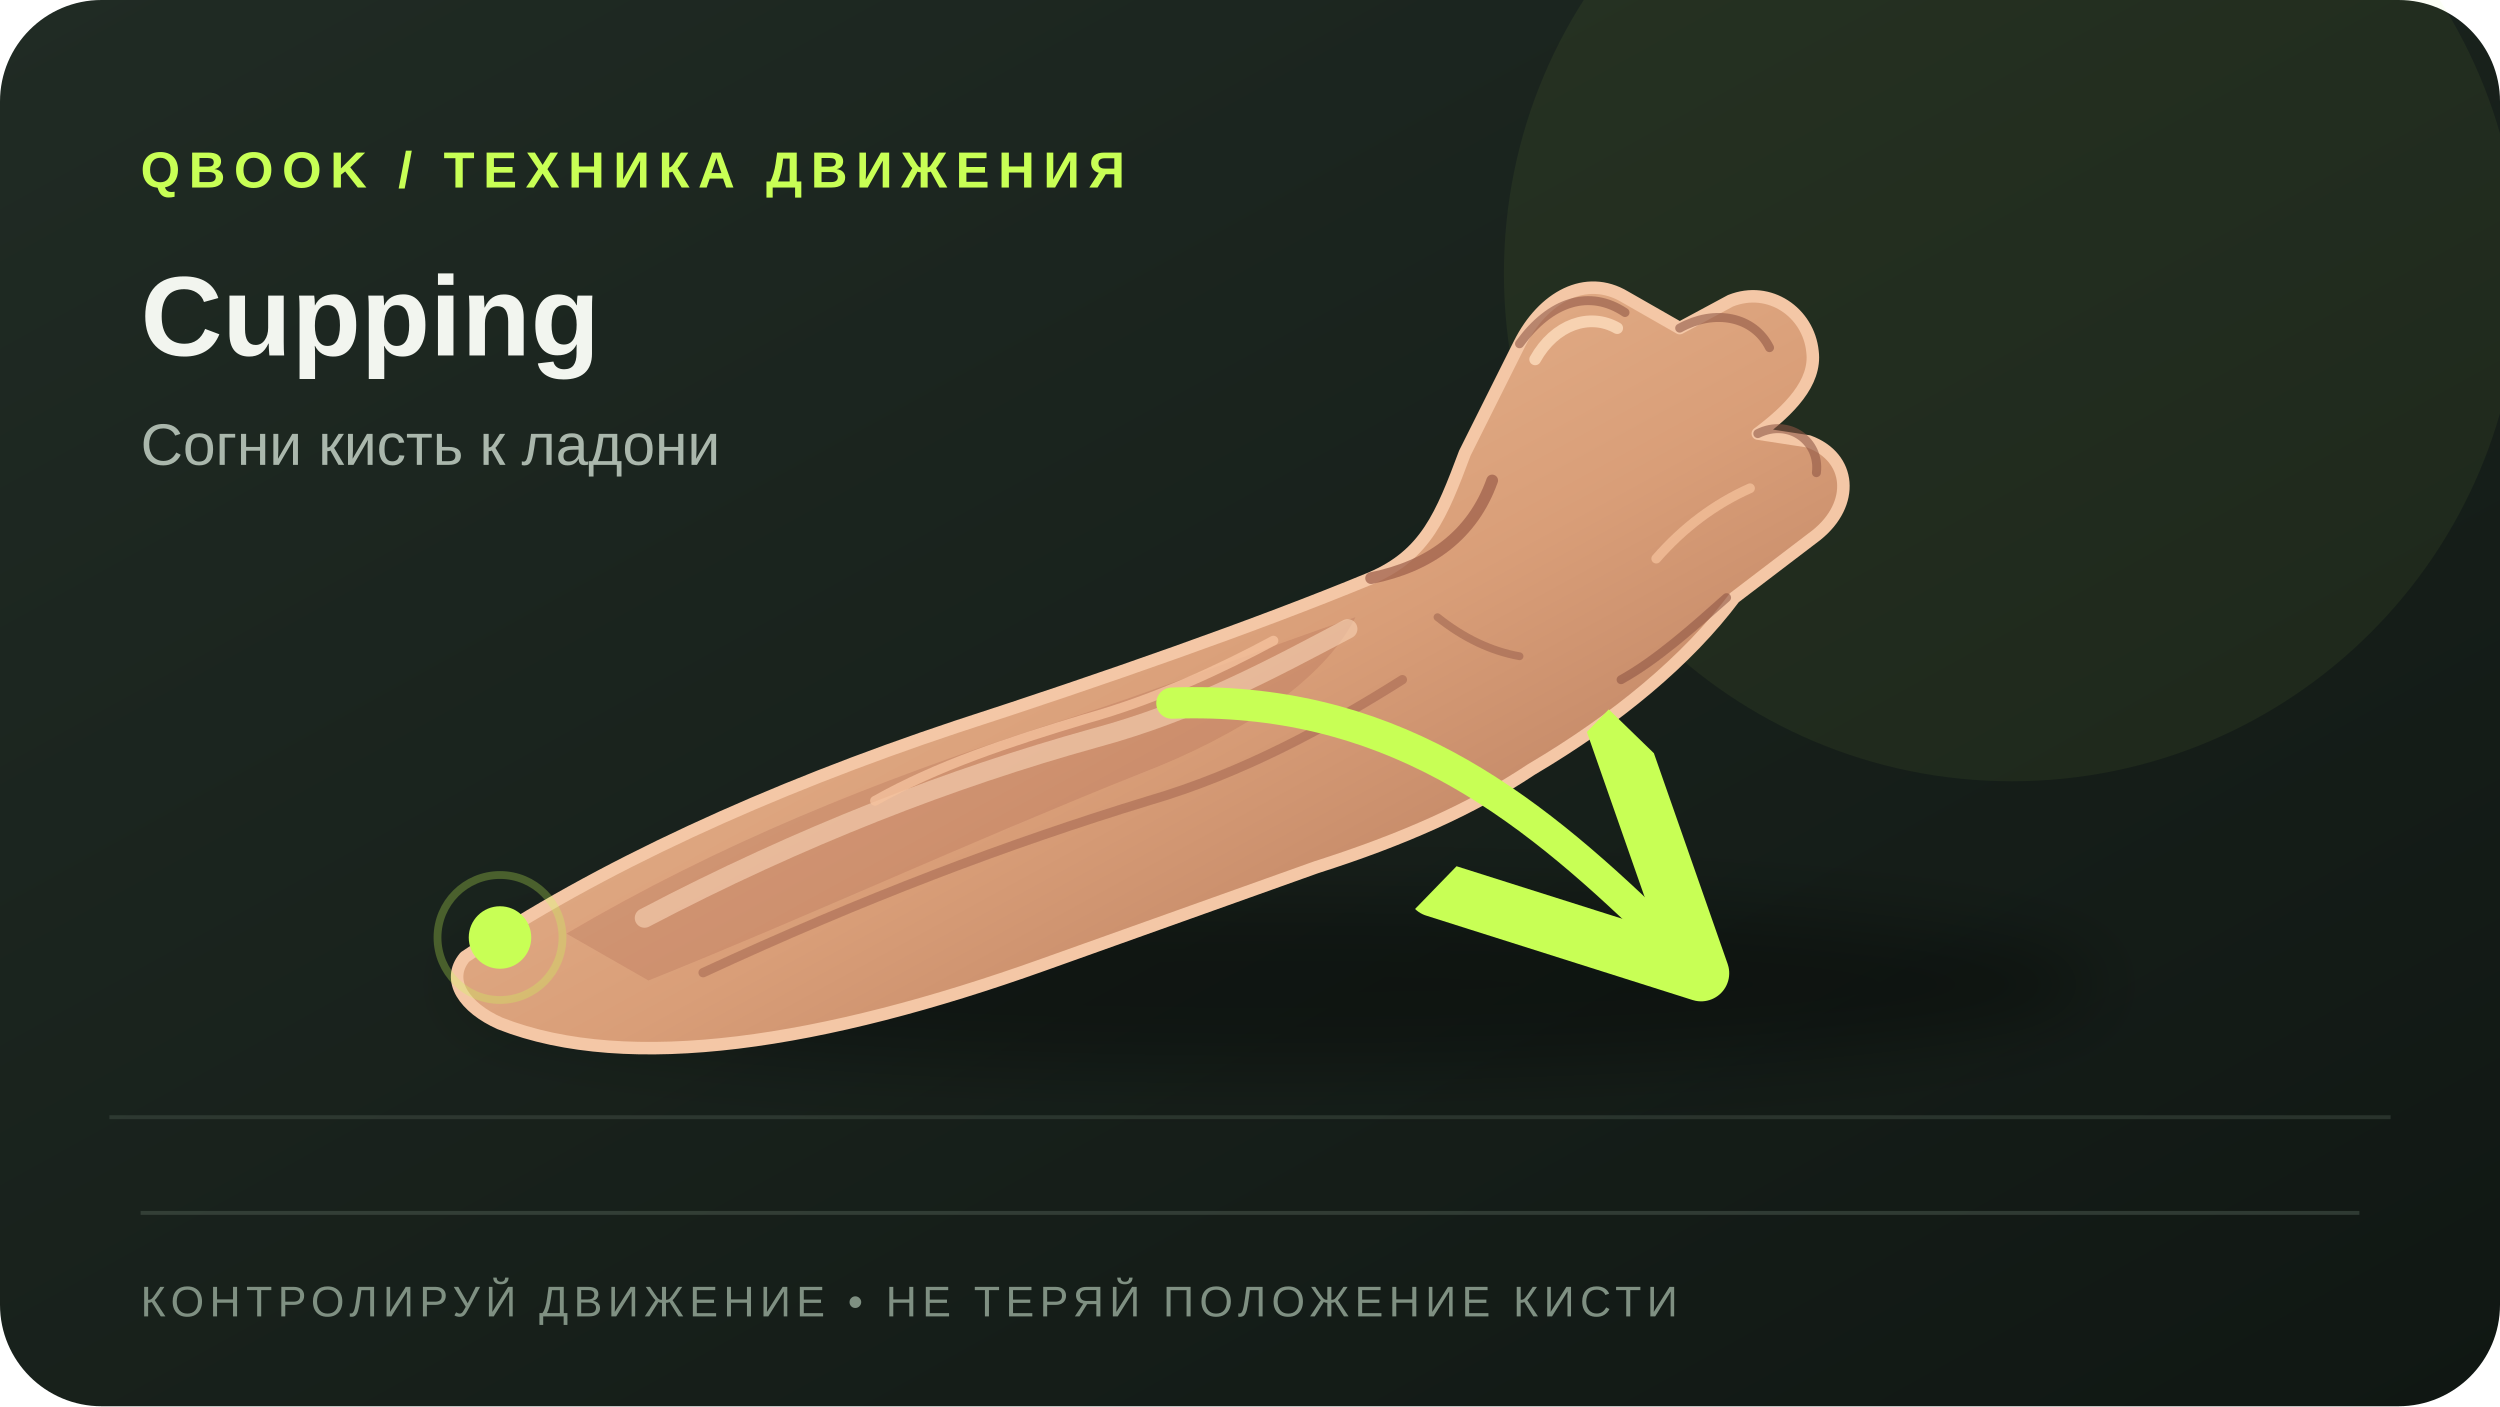
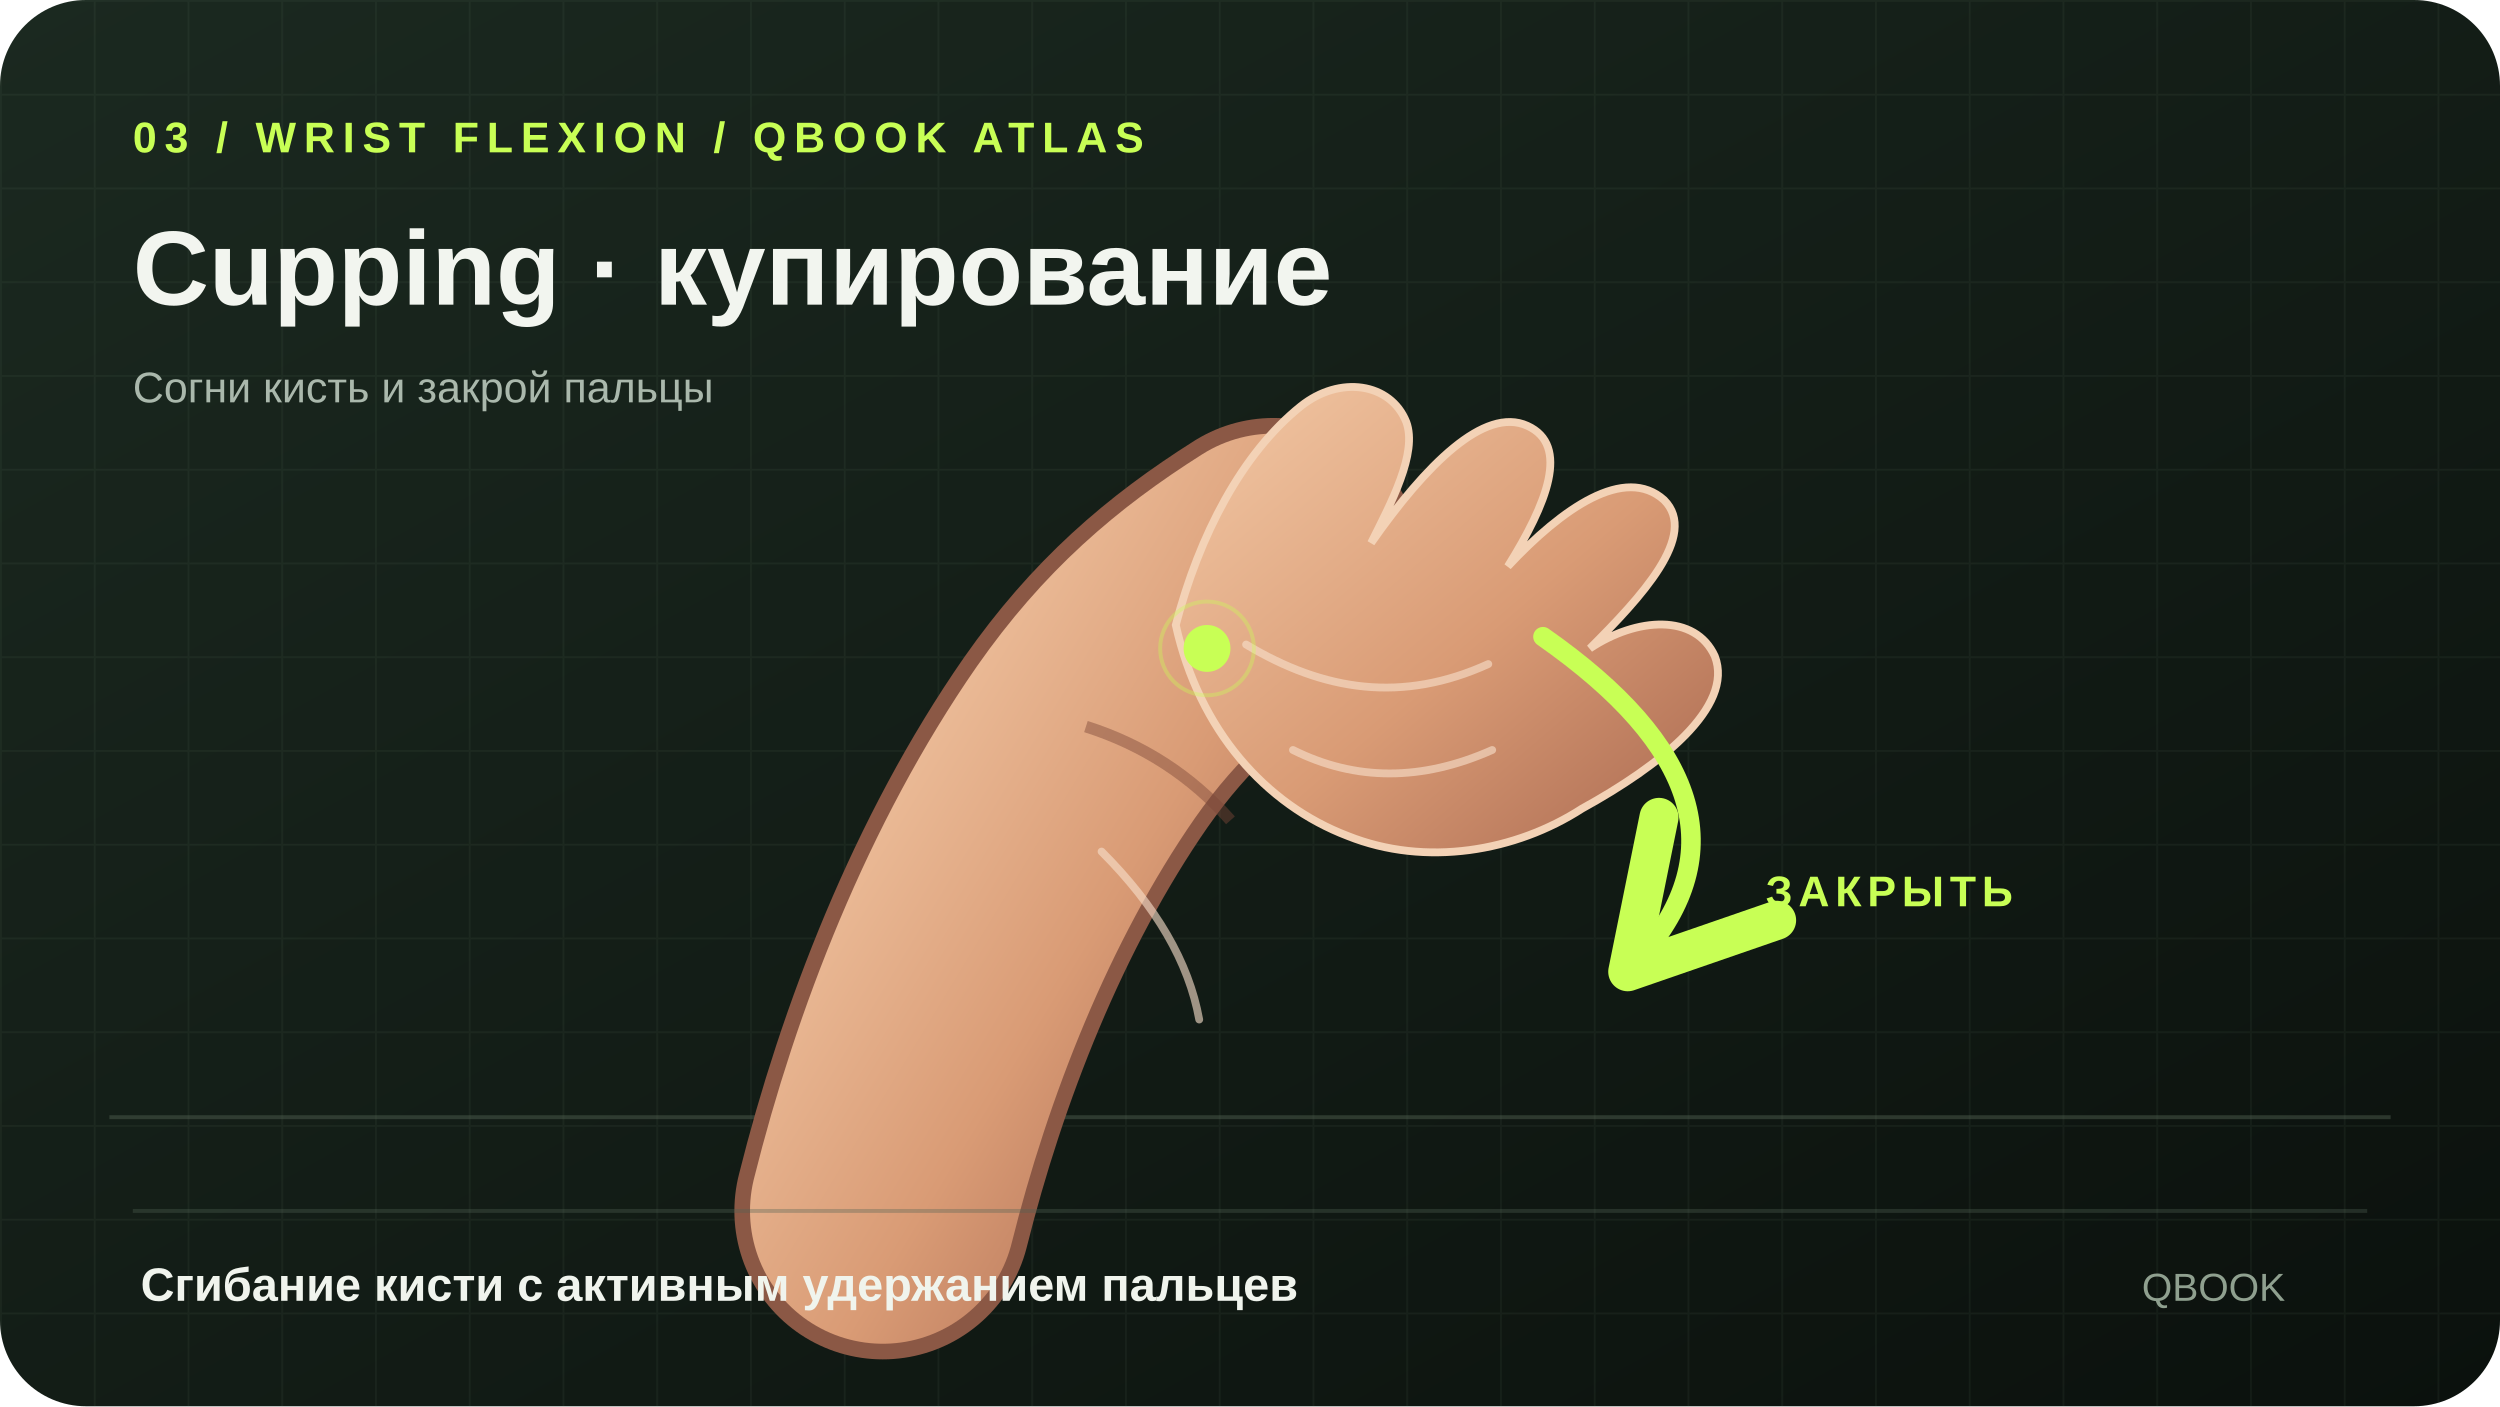
<svg xmlns="http://www.w3.org/2000/svg" viewBox="0 0 640 360" role="img" aria-labelledby="title desc">
  <defs>
    <linearGradient id="bg" x2="1" y2="1">
-       <stop stop-color="#202b24" />
-       <stop offset="1" stop-color="#101713" />
+       <stop stop-color="#1b2920" />
+       <stop offset="1" stop-color="#0b110d" />
    </linearGradient>
    <linearGradient id="skin" x1="0" y1="0" x2="1" y2="1">
-       <stop stop-color="#f0c6a0" />
-       <stop offset=".55" stop-color="#d99e78" />
-       <stop offset="1" stop-color="#a96e53" />
+       <stop stop-color="#f3c9a6" />
+       <stop offset=".55" stop-color="#d99b75" />
+       <stop offset="1" stop-color="#a96850" />
    </linearGradient>
-     <linearGradient id="edge" x2="0" y2="1">
-       <stop stop-color="#f6d5b7" />
-       <stop offset="1" stop-color="#bd8061" />
-     </linearGradient>
-     <filter id="shadow" x="-30%" y="-30%" width="160%" height="160%">
-       <feGaussianBlur stdDeviation="9" />
-     </filter>
-     <marker id="tip" markerWidth="9" markerHeight="9" refX="6" refY="4" orient="auto">
-       <path d="M0 0L8 4L0 8" fill="none" stroke="#c8ff55" stroke-width="1.8" stroke-linecap="round" stroke-linejoin="round" />
+     <marker id="arr" markerWidth="10" markerHeight="10" refX="7" refY="5" orient="auto">
+       <path d="M1 1L8 5L1 9" fill="none" stroke="#c8ff55" stroke-width="2" stroke-linecap="round" stroke-linejoin="round" />
    </marker>
+     <pattern id="grid" width="24" height="24" patternUnits="userSpaceOnUse">
+       <path d="M24 0H0V24" fill="none" stroke="#8da18e" stroke-opacity=".07" stroke-width="1" />
+     </pattern>
+     <style>
+  .motion{fill:none;stroke:#c8ff55;stroke-width:5;stroke-linecap:round;stroke-linejoin:round}
+  .call{font:700 11px Arial,sans-serif;letter-spacing:1.5px;fill:#c8ff55}
+  .small{font:11px Arial,sans-serif;fill:#aab8ac}
+  .bone{fill:none;stroke:#f6dfc9;stroke-opacity:.62;stroke-width:2;stroke-linecap:round}
+  </style>
  </defs>
-   <rect width="640" height="360" rx="26" fill="url(#bg)" />
-   <circle cx="515" cy="70" r="130" fill="#c8ff55" opacity=".055" />
-   <path d="M28 286H612" stroke="#536157" opacity=".35" />
-   <text x="36" y="48" fill="#c8ff55" font-family="Arial,sans-serif" font-size="13" font-weight="700" letter-spacing="2.2">QBOOK  /  ТЕХНИКА ДВИЖЕНИЯ</text>
-   <text x="36" y="91" fill="#f2f5ef" font-family="Arial,sans-serif" font-size="29" font-weight="700">Cupping</text>
-   <text x="36" y="119" fill="#aab7ac" font-family="Arial,sans-serif" font-size="15">Согни кисть к ладони</text>
-   <ellipse cx="328" cy="252" rx="210" ry="22" fill="#000" opacity=".32" filter="url(#shadow)" />
-   <path d="M119 245 C153 222 197 202 245 186 C282 174 322 160 351 148 C365 142 369 132 375 116 L389 88 C395 76 406 70 416 76 L430 84 L443 77 C453 73 463 80 464 90 C465 98 458 105 450 111 L463 113 C474 117 475 129 465 137 L444 153 C432 169 414 184 392 197 C377 207 359 215 337 222 L267 247 C211 267 161 275 128 262 C119 258 114 251 119 245Z" fill="url(#skin)" stroke="#f4c7a6" stroke-width="3.2" stroke-linejoin="round" />
-   <path d="M145 239 C184 216 224 200 267 186 C296 177 323 166 347 158 C339 174 318 188 292 198 C247 216 206 235 166 251Z" fill="#a85f4b" opacity=".24" />
-   <path d="M165 235 C205 214 244 199 280 189 C306 182 326 171 345 161" fill="none" stroke="#f8d4b6" stroke-width="5" opacity=".6" stroke-linecap="round" />
-   <path d="M180 249 C221 230 258 216 294 205 C318 198 340 186 359 174" fill="none" stroke="#9b5d49" stroke-width="2.4" opacity=".48" stroke-linecap="round" />
-   <path d="M224 205 C240 196 258 190 278 184 C296 179 313 171 326 164" fill="none" stroke="#f5c29d" stroke-width="2.5" opacity=".8" stroke-linecap="round" />
-   <path d="M351 148 C366 145 377 137 382 123" fill="none" stroke="#9b5d49" stroke-width="3" opacity=".7" stroke-linecap="round" />
-   <path d="M389 88 C397 77 407 74 416 80 M430 84 C439 79 449 81 453 89 M450 111 C458 107 466 113 465 121 M442 153 C433 161 424 169 415 174" fill="none" stroke="#8e5544" stroke-width="2.3" opacity=".58" stroke-linecap="round" />
-   <path d="M393 92 C398 83 407 80 414 84" fill="none" stroke="#ffe0c2" stroke-width="3" opacity=".75" stroke-linecap="round" />
-   <path d="M424 143 C431 135 439 129 448 125" fill="none" stroke="#f5c29d" stroke-width="2.5" opacity=".72" stroke-linecap="round" />
-   <path d="M368 158 Q378 166 389 168" fill="none" stroke="#8e5544" stroke-width="2" opacity=".45" stroke-linecap="round" />
-   <path d="M300 180 C355 178 390 205 424 238" fill="none" stroke="#c8ff55" stroke-width="8" stroke-linecap="round" stroke-linejoin="round" marker-end="url(#tip)" />
-   <circle cx="128" cy="240" r="8" fill="#c8ff55" />
-   <circle cx="128" cy="240" r="16" fill="none" stroke="#c8ff55" opacity=".28" stroke-width="2" />
-   <rect x="36" y="310" width="568" height="1" fill="#536157" opacity=".45" />
-   <text x="36" y="337" fill="#7f9082" font-family="Arial,sans-serif" font-size="11" letter-spacing="1.4">КОНТРОЛИРУЙ ДВИЖЕНИЕ • НЕ ТЕРЯЙ ПОЛОЖЕНИЕ КИСТИ</text>
+   <rect width="640" height="360" rx="22" fill="url(#bg)" />
+   <rect width="640" height="360" rx="22" fill="url(#grid)" />
+   <path d="M28 286H612" stroke="#526353" stroke-opacity=".45" />
+   <text x="34" y="39" fill="#c8ff55" font-family="Arial,sans-serif" font-size="11" font-weight="700" letter-spacing="2">03 / WRIST FLEXION  /  QBOOK ATLAS</text>
+   <text x="34" y="78" fill="#f2f5ef" font-family="Arial,sans-serif" font-size="27" font-weight="700">Cupping · купирование</text>
+   <text x="34" y="103" class="small">Согни кисть и закрой пальцы</text>
+   <path d="M226 310 C236 270 253 226 278 190 C292 170 307 157 326 145" fill="none" stroke="#8b5845" stroke-width="76" stroke-linecap="round" />
+   <path d="M226 310 C236 270 253 226 278 190 C292 170 307 157 326 145" fill="none" stroke="url(#skin)" stroke-width="68" stroke-linecap="round" />
+   <path d="M301 160 C307 137 318 116 333 104 C343 96 356 98 360 108 C363 116 356 129 351 139  C365 119 380 104 391 109 C402 114 396 129 386 145  C400 130 416 119 426 128 C435 137 420 153 407 166  C419 158 434 157 439 168 C444 181 425 196 405 207  C388 218 365 222 345 214 C324 206 307 187 301 160Z" fill="url(#skin)" stroke="#f3d2b6" stroke-width="2" />
+   <path d="M319 165 C339 177 359 180 381 170 M331 192 Q355 204 382 192 M282 218 Q303 239 307 261" class="bone" />
+   <path d="M278 186 Q300 193 315 210" fill="none" stroke="#7c4939" stroke-opacity=".45" stroke-width="3" />
+   <circle cx="309" cy="166" r="6" fill="#c8ff55" />
+   <circle cx="309" cy="166" r="12" fill="none" stroke="#c8ff55" stroke-opacity=".35" />
+   <path d="M395 163 Q455 205 420 245" class="motion" marker-end="url(#arr)" />
+   <text x="452" y="232" class="call">ЗАКРЫТЬ</text>
+   <path d="M34 310H606" stroke="#526353" stroke-opacity=".35" />
+   <text x="36" y="333" fill="#f0f4ed" font-family="Arial,sans-serif" font-size="12" font-weight="700">Сгибание кисти с активным удержанием пальцев</text>
+   <text x="585" y="333" fill="#8fa08f" font-family="Arial,sans-serif" font-size="10" text-anchor="end">QBOOK</text>
</svg>
